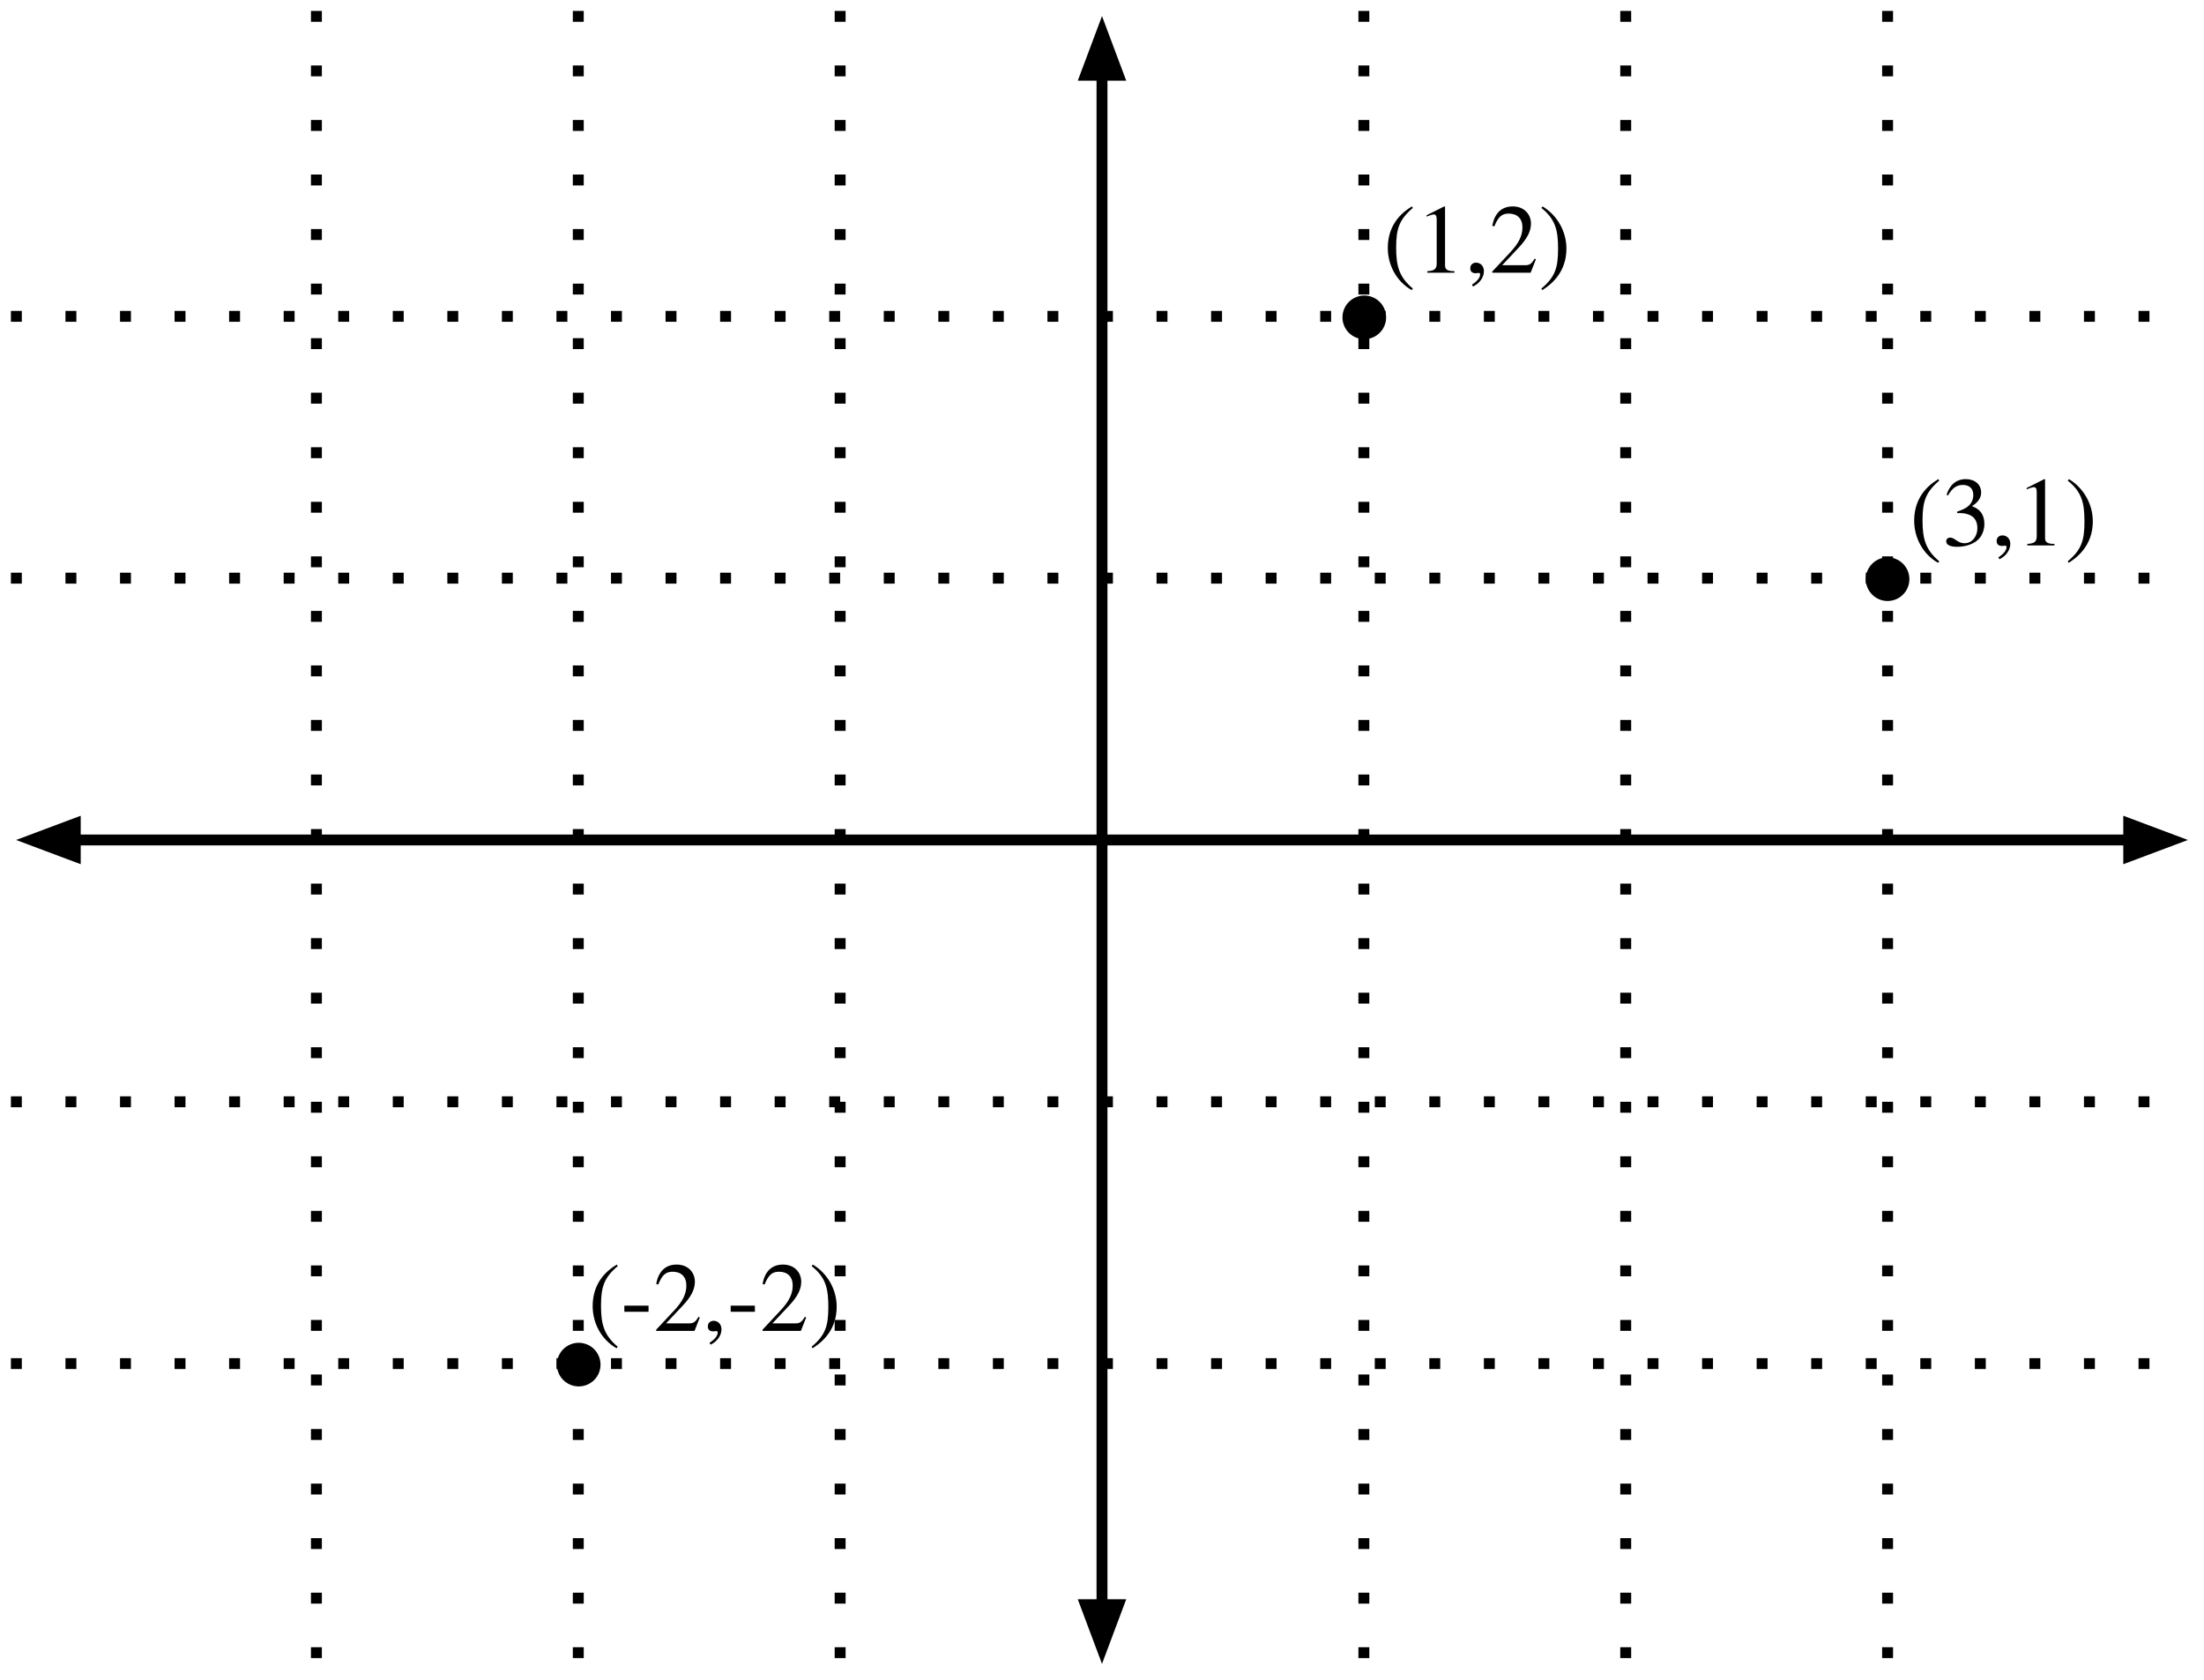
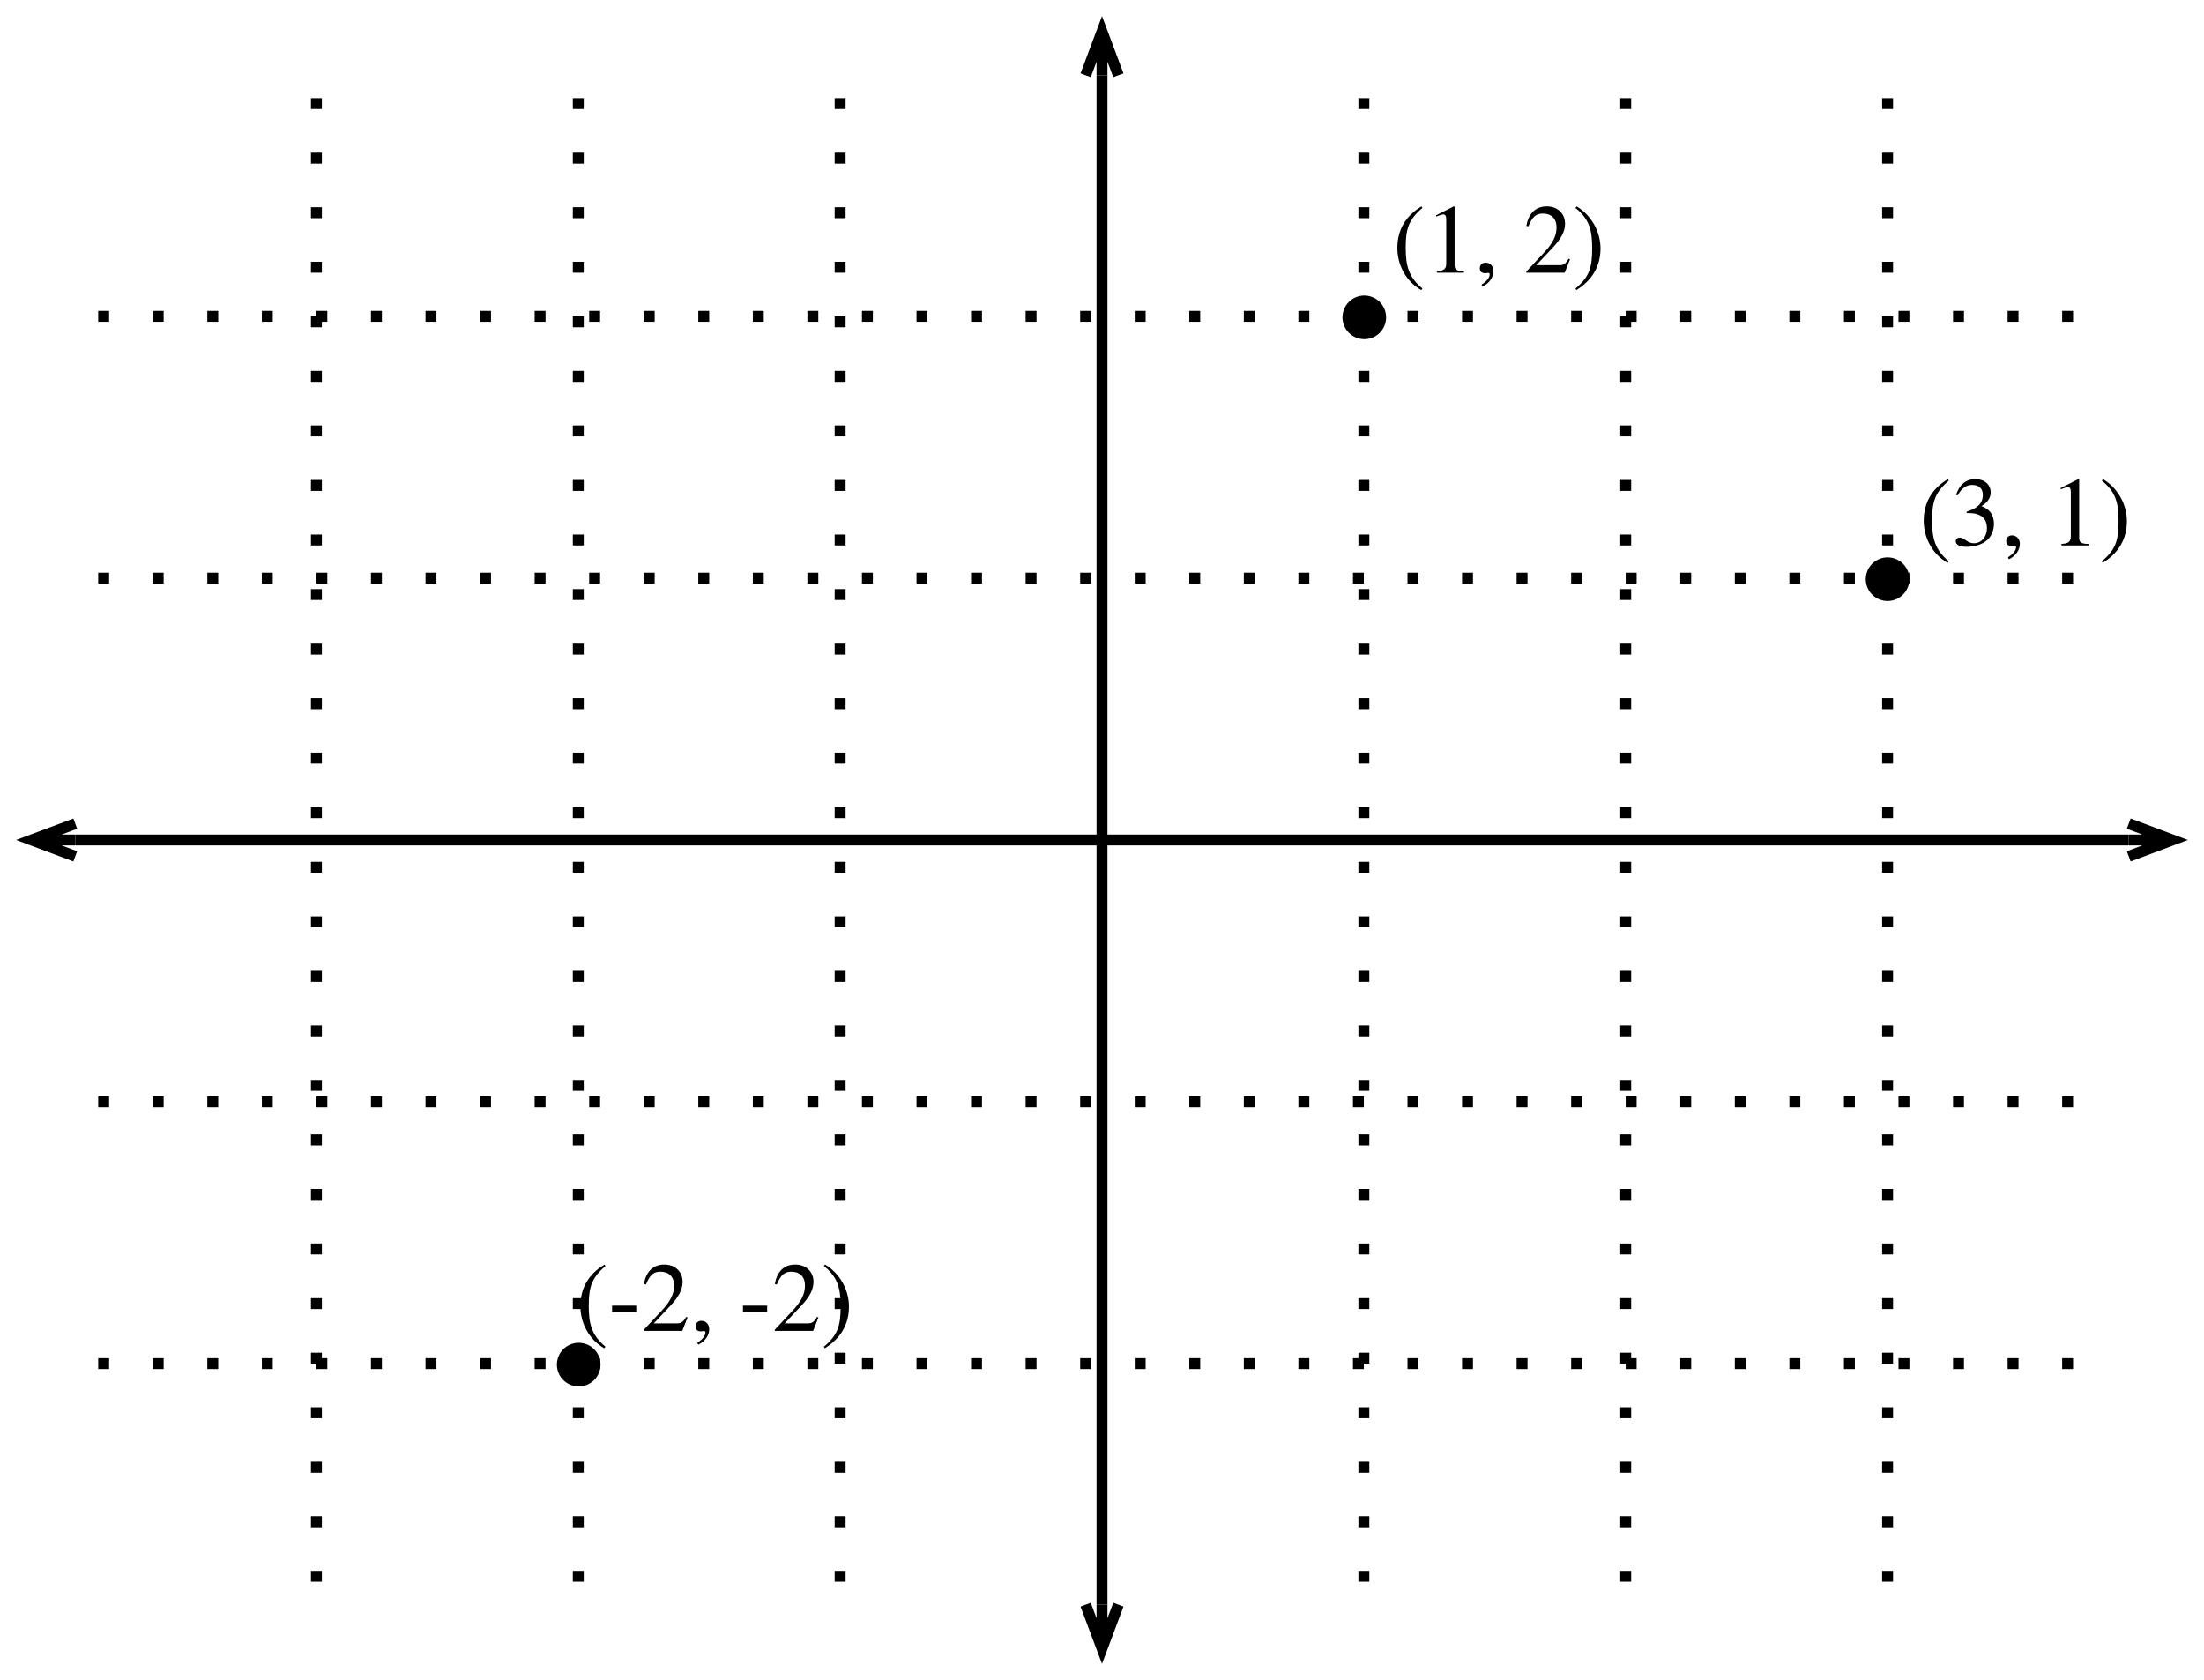
<svg xmlns="http://www.w3.org/2000/svg" xmlns:xlink="http://www.w3.org/1999/xlink" width="202pt" height="154pt" viewBox="0 0 202 154" version="1.1">
  <defs>
    <g>
      <symbol overflow="visible" id="glyph0-0">
        <path style="stroke:none;" d="" />
      </symbol>
      <symbol overflow="visible" id="glyph0-1">
        <path style="stroke:none;" d="M 2.734 1.453 C 1.469 0.391 1.203 -0.625 1.203 -2.297 C 1.203 -4.031 1.484 -4.875 2.734 -5.938 L 2.656 -6.078 C 1.219 -5.234 0.438 -3.938 0.438 -2.266 C 0.438 -0.734 1.203 0.781 2.625 1.594 Z M 2.734 1.453 " />
      </symbol>
      <symbol overflow="visible" id="glyph0-2">
        <path style="stroke:none;" d="M 0.547 -4.594 C 0.922 -5.25 1.328 -5.547 1.891 -5.547 C 2.484 -5.547 2.859 -5.234 2.859 -4.625 C 2.859 -4.078 2.578 -3.672 2.141 -3.422 C 1.953 -3.312 1.719 -3.219 1.375 -3.094 L 1.375 -2.969 C 1.891 -2.969 2.094 -2.938 2.297 -2.875 C 2.922 -2.703 3.234 -2.266 3.234 -1.578 C 3.234 -0.812 2.734 -0.203 2.062 -0.203 C 1.812 -0.203 1.625 -0.25 1.281 -0.484 C 1.031 -0.656 0.891 -0.719 0.734 -0.719 C 0.531 -0.719 0.375 -0.578 0.375 -0.391 C 0.375 -0.062 0.719 0.125 1.375 0.125 C 2.172 0.125 3.031 -0.141 3.469 -0.719 C 3.719 -1.047 3.875 -1.5 3.875 -1.969 C 3.875 -2.438 3.734 -2.859 3.484 -3.125 C 3.297 -3.328 3.125 -3.438 2.734 -3.609 C 3.344 -3.969 3.578 -4.422 3.578 -4.844 C 3.578 -5.594 3 -6.078 2.172 -6.078 C 1.234 -6.078 0.672 -5.484 0.406 -4.625 Z M 0.547 -4.594 " />
      </symbol>
      <symbol overflow="visible" id="glyph0-3">
        <path style="stroke:none;" d="M 0.75 1.266 C 1.375 0.969 1.75 0.406 1.75 -0.141 C 1.75 -0.609 1.438 -0.922 1.031 -0.922 C 0.719 -0.922 0.5 -0.719 0.5 -0.406 C 0.5 -0.094 0.688 0.047 1.016 0.047 C 1.109 0.047 1.203 0.016 1.281 0.016 C 1.344 0.016 1.406 0.078 1.406 0.141 C 1.406 0.438 1.156 0.766 0.656 1.094 Z M 0.75 1.266 " />
      </symbol>
      <symbol overflow="visible" id="glyph0-4">
+         <path style="stroke:none;" d="" />
+       </symbol>
+       <symbol overflow="visible" id="glyph0-5">
        <path style="stroke:none;" d="M 3.547 0 L 3.547 -0.141 C 2.875 -0.141 2.688 -0.297 2.688 -0.688 L 2.688 -6.062 L 2.609 -6.078 L 1 -5.266 L 1 -5.141 L 1.234 -5.234 C 1.406 -5.297 1.562 -5.344 1.641 -5.344 C 1.844 -5.344 1.922 -5.203 1.922 -4.891 L 1.922 -0.859 C 1.922 -0.359 1.734 -0.172 1.062 -0.141 L 1.062 0 Z M 3.547 0 " />
      </symbol>
-       <symbol overflow="visible" id="glyph0-5">
+       <symbol overflow="visible" id="glyph0-6">
        <path style="stroke:none;" d="M 0.266 -5.938 C 1.562 -4.906 1.797 -3.875 1.797 -2.203 C 1.797 -0.453 1.531 0.391 0.266 1.453 L 0.344 1.594 C 1.766 0.719 2.562 -0.562 2.562 -2.219 C 2.562 -3.75 1.75 -5.25 0.375 -6.078 Z M 0.266 -5.938 " />
      </symbol>
-       <symbol overflow="visible" id="glyph0-6">
+       <symbol overflow="visible" id="glyph0-7">
        <path style="stroke:none;" d="M 2.562 -1.75 L 2.562 -2.312 L 0.344 -2.312 L 0.344 -1.75 Z M 2.562 -1.75 " />
      </symbol>
-       <symbol overflow="visible" id="glyph0-7">
+       <symbol overflow="visible" id="glyph0-8">
        <path style="stroke:none;" d="M 4.266 -1.234 L 4.141 -1.281 C 3.844 -0.781 3.656 -0.688 3.281 -0.688 L 1.172 -0.688 L 2.656 -2.266 C 3.453 -3.109 3.812 -3.781 3.812 -4.5 C 3.812 -5.391 3.156 -6.078 2.141 -6.078 C 1.031 -6.078 0.453 -5.344 0.266 -4.297 L 0.453 -4.25 C 0.812 -5.125 1.141 -5.422 1.781 -5.422 C 2.547 -5.422 3.031 -4.969 3.031 -4.156 C 3.031 -3.391 2.703 -2.703 1.859 -1.812 L 0.266 -0.109 L 0.266 0 L 3.781 0 Z M 4.266 -1.234 " />
      </symbol>
    </g>
  </defs>
  <g id="surface1">
    <path style="fill-rule:nonzero;fill:rgb(0%,0%,0%);fill-opacity:1;stroke-width:1;stroke-linecap:butt;stroke-linejoin:miter;stroke:rgb(0%,0%,0%);stroke-opacity:1;stroke-miterlimit:10;" d="M 170.848 53.051 C 170.316 52.414 170.406 51.469 171.043 50.938 C 171.68 50.41 172.625 50.496 173.152 51.133 C 173.684 51.77 173.594 52.719 172.957 53.246 C 172.32 53.777 171.375 53.688 170.848 53.051 " transform="matrix(1,0,0,1,1,1)" />
    <path style="fill:none;stroke-width:1;stroke-linecap:butt;stroke-linejoin:round;stroke:rgb(0%,0%,0%);stroke-opacity:1;stroke-miterlimit:10;" d="M 5.898 76 L 194.102 76 " transform="matrix(1,0,0,1,1,1)" />
-     <path style="fill-rule:nonzero;fill:rgb(0%,0%,0%);fill-opacity:1;stroke-width:1;stroke-linecap:butt;stroke-linejoin:miter;stroke:rgb(0%,0%,0%);stroke-opacity:1;stroke-miterlimit:10;" d="M 198.102 76 L 194.102 74.5 L 194.102 77.5 Z M 198.102 76 " transform="matrix(1,0,0,1,1,1)" />
-     <path style="fill-rule:nonzero;fill:rgb(0%,0%,0%);fill-opacity:1;stroke-width:1;stroke-linecap:butt;stroke-linejoin:miter;stroke:rgb(0%,0%,0%);stroke-opacity:1;stroke-miterlimit:10;" d="M 1.898 76 L 5.898 77.5 L 5.898 74.5 Z M 1.898 76 " transform="matrix(1,0,0,1,1,1)" />
+     <path style="fill:none;stroke-width:1;stroke-linecap:butt;stroke-linejoin:miter;stroke:rgb(0%,0%,0%);stroke-opacity:1;stroke-miterlimit:10;" d="M 198.102 76 L 194.102 76 M 194.102 74.5 L 198.102 76 L 194.102 77.5 " transform="matrix(1,0,0,1,1,1)" />
+     <path style="fill:none;stroke-width:1;stroke-linecap:butt;stroke-linejoin:miter;stroke:rgb(0%,0%,0%);stroke-opacity:1;stroke-miterlimit:10;" d="M 1.898 76 L 5.898 76 M 5.898 77.5 L 1.898 76 L 5.898 74.5 " transform="matrix(1,0,0,1,1,1)" />
    <path style="fill:none;stroke-width:1;stroke-linecap:butt;stroke-linejoin:round;stroke:rgb(0%,0%,0%);stroke-opacity:1;stroke-miterlimit:10;" d="M 100 5.898 L 100 146.102 " transform="matrix(1,0,0,1,1,1)" />
-     <path style="fill-rule:nonzero;fill:rgb(0%,0%,0%);fill-opacity:1;stroke-width:1;stroke-linecap:butt;stroke-linejoin:miter;stroke:rgb(0%,0%,0%);stroke-opacity:1;stroke-miterlimit:10;" d="M 100 150.102 L 101.5 146.102 L 98.5 146.102 Z M 100 150.102 " transform="matrix(1,0,0,1,1,1)" />
-     <path style="fill-rule:nonzero;fill:rgb(0%,0%,0%);fill-opacity:1;stroke-width:1;stroke-linecap:butt;stroke-linejoin:miter;stroke:rgb(0%,0%,0%);stroke-opacity:1;stroke-miterlimit:10;" d="M 100 1.898 L 98.5 5.898 L 101.5 5.898 Z M 100 1.898 " transform="matrix(1,0,0,1,1,1)" />
-     <path style="fill:none;stroke-width:1;stroke-linecap:butt;stroke-linejoin:round;stroke:rgb(0%,0%,0%);stroke-opacity:1;stroke-dasharray:1,4;stroke-miterlimit:10;" d="M 124 0 L 124 152 " transform="matrix(1,0,0,1,1,1)" />
-     <path style="fill:none;stroke-width:1;stroke-linecap:butt;stroke-linejoin:round;stroke:rgb(0%,0%,0%);stroke-opacity:1;stroke-dasharray:1,4;stroke-miterlimit:10;" d="M 148 0 L 148 152 " transform="matrix(1,0,0,1,1,1)" />
-     <path style="fill:none;stroke-width:1;stroke-linecap:butt;stroke-linejoin:round;stroke:rgb(0%,0%,0%);stroke-opacity:1;stroke-dasharray:1,4;stroke-miterlimit:10;" d="M 172 0 L 172 152 " transform="matrix(1,0,0,1,1,1)" />
-     <path style="fill:none;stroke-width:1;stroke-linecap:butt;stroke-linejoin:round;stroke:rgb(0%,0%,0%);stroke-opacity:1;stroke-dasharray:1,4;stroke-miterlimit:10;" d="M 76 0 L 76 152 " transform="matrix(1,0,0,1,1,1)" />
-     <path style="fill:none;stroke-width:1;stroke-linecap:butt;stroke-linejoin:round;stroke:rgb(0%,0%,0%);stroke-opacity:1;stroke-dasharray:1,4;stroke-miterlimit:10;" d="M 28 0 L 28 152 " transform="matrix(1,0,0,1,1,1)" />
-     <path style="fill:none;stroke-width:1;stroke-linecap:butt;stroke-linejoin:round;stroke:rgb(0%,0%,0%);stroke-opacity:1;stroke-dasharray:1,4;stroke-miterlimit:10;" d="M 52 0 L 52 152 " transform="matrix(1,0,0,1,1,1)" />
-     <path style="fill:none;stroke-width:1;stroke-linecap:butt;stroke-linejoin:round;stroke:rgb(0%,0%,0%);stroke-opacity:1;stroke-dasharray:1,4;stroke-miterlimit:10;" d="M 0 52 L 200 52 " transform="matrix(1,0,0,1,1,1)" />
-     <path style="fill:none;stroke-width:1;stroke-linecap:butt;stroke-linejoin:round;stroke:rgb(0%,0%,0%);stroke-opacity:1;stroke-dasharray:1,4;stroke-miterlimit:10;" d="M 0 28 L 200 28 " transform="matrix(1,0,0,1,1,1)" />
-     <path style="fill:none;stroke-width:1;stroke-linecap:butt;stroke-linejoin:round;stroke:rgb(0%,0%,0%);stroke-opacity:1;stroke-dasharray:1,4;stroke-miterlimit:10;" d="M 0 100 L 200 100 " transform="matrix(1,0,0,1,1,1)" />
-     <path style="fill:none;stroke-width:1;stroke-linecap:butt;stroke-linejoin:round;stroke:rgb(0%,0%,0%);stroke-opacity:1;stroke-dasharray:1,4;stroke-miterlimit:10;" d="M 0 124 L 200 124 " transform="matrix(1,0,0,1,1,1)" />
+     <path style="fill:none;stroke-width:1;stroke-linecap:butt;stroke-linejoin:miter;stroke:rgb(0%,0%,0%);stroke-opacity:1;stroke-miterlimit:10;" d="M 100 150.102 L 100 146.102 M 101.5 146.102 L 100 150.102 L 98.5 146.102 " transform="matrix(1,0,0,1,1,1)" />
+     <path style="fill:none;stroke-width:1;stroke-linecap:butt;stroke-linejoin:miter;stroke:rgb(0%,0%,0%);stroke-opacity:1;stroke-miterlimit:10;" d="M 100 1.898 L 100 5.898 M 98.5 5.898 L 100 1.898 L 101.5 5.898 " transform="matrix(1,0,0,1,1,1)" />
+     <path style="fill:none;stroke-width:1;stroke-linecap:butt;stroke-linejoin:round;stroke:rgb(0%,0%,0%);stroke-opacity:1;stroke-dasharray:1,4;stroke-miterlimit:10;" d="M 124 8 L 124 144 " transform="matrix(1,0,0,1,1,1)" />
+     <path style="fill:none;stroke-width:1;stroke-linecap:butt;stroke-linejoin:round;stroke:rgb(0%,0%,0%);stroke-opacity:1;stroke-dasharray:1,4;stroke-miterlimit:10;" d="M 148 8 L 148 144 " transform="matrix(1,0,0,1,1,1)" />
+     <path style="fill:none;stroke-width:1;stroke-linecap:butt;stroke-linejoin:round;stroke:rgb(0%,0%,0%);stroke-opacity:1;stroke-dasharray:1,4;stroke-miterlimit:10;" d="M 172 8 L 172 144 " transform="matrix(1,0,0,1,1,1)" />
+     <path style="fill:none;stroke-width:1;stroke-linecap:butt;stroke-linejoin:round;stroke:rgb(0%,0%,0%);stroke-opacity:1;stroke-dasharray:1,4;stroke-miterlimit:10;" d="M 76 8 L 76 144 " transform="matrix(1,0,0,1,1,1)" />
+     <path style="fill:none;stroke-width:1;stroke-linecap:butt;stroke-linejoin:round;stroke:rgb(0%,0%,0%);stroke-opacity:1;stroke-dasharray:1,4;stroke-miterlimit:10;" d="M 28 8 L 28 144 " transform="matrix(1,0,0,1,1,1)" />
+     <path style="fill:none;stroke-width:1;stroke-linecap:butt;stroke-linejoin:round;stroke:rgb(0%,0%,0%);stroke-opacity:1;stroke-dasharray:1,4;stroke-miterlimit:10;" d="M 52 8 L 52 144 " transform="matrix(1,0,0,1,1,1)" />
+     <path style="fill:none;stroke-width:1;stroke-linecap:butt;stroke-linejoin:round;stroke:rgb(0%,0%,0%);stroke-opacity:1;stroke-dasharray:1,4;stroke-miterlimit:10;" d="M 8 52 L 192 52 " transform="matrix(1,0,0,1,1,1)" />
+     <path style="fill:none;stroke-width:1;stroke-linecap:butt;stroke-linejoin:round;stroke:rgb(0%,0%,0%);stroke-opacity:1;stroke-dasharray:1,4;stroke-miterlimit:10;" d="M 8 28 L 192 28 " transform="matrix(1,0,0,1,1,1)" />
+     <path style="fill:none;stroke-width:1;stroke-linecap:butt;stroke-linejoin:round;stroke:rgb(0%,0%,0%);stroke-opacity:1;stroke-dasharray:1,4;stroke-miterlimit:10;" d="M 8 100 L 192 100 " transform="matrix(1,0,0,1,1,1)" />
+     <path style="fill:none;stroke-width:1;stroke-linecap:butt;stroke-linejoin:round;stroke:rgb(0%,0%,0%);stroke-opacity:1;stroke-dasharray:1,4;stroke-miterlimit:10;" d="M 8 124 L 192 124 " transform="matrix(1,0,0,1,1,1)" />
    <path style="fill-rule:nonzero;fill:rgb(0%,0%,0%);fill-opacity:1;stroke-width:1;stroke-linecap:butt;stroke-linejoin:miter;stroke:rgb(0%,0%,0%);stroke-opacity:1;stroke-miterlimit:10;" d="M 122.645 27.539 C 122.953 26.77 123.824 26.391 124.594 26.699 C 125.363 27.004 125.738 27.879 125.434 28.648 C 125.129 29.418 124.254 29.793 123.484 29.484 C 122.715 29.18 122.34 28.309 122.645 27.539 " transform="matrix(1,0,0,1,1,1)" />
    <path style="fill-rule:nonzero;fill:rgb(0%,0%,0%);fill-opacity:1;stroke-width:1;stroke-linecap:butt;stroke-linejoin:miter;stroke:rgb(0%,0%,0%);stroke-opacity:1;stroke-miterlimit:10;" d="M 50.645 123.539 C 50.953 122.77 51.824 122.391 52.594 122.699 C 53.363 123.004 53.738 123.879 53.434 124.648 C 53.129 125.418 52.254 125.793 51.484 125.484 C 50.715 125.18 50.34 124.309 50.645 123.539 " transform="matrix(1,0,0,1,1,1)" />
    <g style="fill:rgb(0%,0%,0%);fill-opacity:1;">
-       <use xlink:href="#glyph0-1" x="175" y="50" />
-       <use xlink:href="#glyph0-2" x="177.997" y="50" />
-       <use xlink:href="#glyph0-3" x="182.497" y="50" />
-       <use xlink:href="#glyph0-4" x="184.747" y="50" />
-       <use xlink:href="#glyph0-5" x="189.247" y="50" />
+       <use xlink:href="#glyph0-1" x="175.875" y="50" />
+       <use xlink:href="#glyph0-2" x="178.872" y="50" />
+       <use xlink:href="#glyph0-3" x="183.372" y="50" />
+       <use xlink:href="#glyph0-4" x="185.622" y="50" />
+       <use xlink:href="#glyph0-5" x="187.872" y="50" />
+       <use xlink:href="#glyph0-6" x="192.372" y="50" />
    </g>
    <g style="fill:rgb(0%,0%,0%);fill-opacity:1;">
-       <use xlink:href="#glyph0-1" x="53.881" y="122" />
-       <use xlink:href="#glyph0-6" x="56.878" y="122" />
-       <use xlink:href="#glyph0-7" x="59.875" y="122" />
-       <use xlink:href="#glyph0-3" x="64.375" y="122" />
-       <use xlink:href="#glyph0-6" x="66.625" y="122" />
-       <use xlink:href="#glyph0-7" x="69.622" y="122" />
-       <use xlink:href="#glyph0-5" x="74.122" y="122" />
+       <use xlink:href="#glyph0-1" x="52.756" y="122" />
+       <use xlink:href="#glyph0-7" x="55.753" y="122" />
+       <use xlink:href="#glyph0-8" x="58.75" y="122" />
+       <use xlink:href="#glyph0-3" x="63.25" y="122" />
+       <use xlink:href="#glyph0-4" x="65.5" y="122" />
+       <use xlink:href="#glyph0-7" x="67.75" y="122" />
+       <use xlink:href="#glyph0-8" x="70.747" y="122" />
+       <use xlink:href="#glyph0-6" x="75.247" y="122" />
    </g>
    <g style="fill:rgb(0%,0%,0%);fill-opacity:1;">
-       <use xlink:href="#glyph0-1" x="126.756" y="25" />
-       <use xlink:href="#glyph0-4" x="129.753" y="25" />
-       <use xlink:href="#glyph0-3" x="134.253" y="25" />
-       <use xlink:href="#glyph0-7" x="136.503" y="25" />
-       <use xlink:href="#glyph0-5" x="141.003" y="25" />
+       <use xlink:href="#glyph0-1" x="127.631" y="25" />
+       <use xlink:href="#glyph0-5" x="130.628" y="25" />
+       <use xlink:href="#glyph0-3" x="135.128" y="25" />
+       <use xlink:href="#glyph0-4" x="137.378" y="25" />
+       <use xlink:href="#glyph0-8" x="139.628" y="25" />
+       <use xlink:href="#glyph0-6" x="144.128" y="25" />
    </g>
  </g>
</svg>
